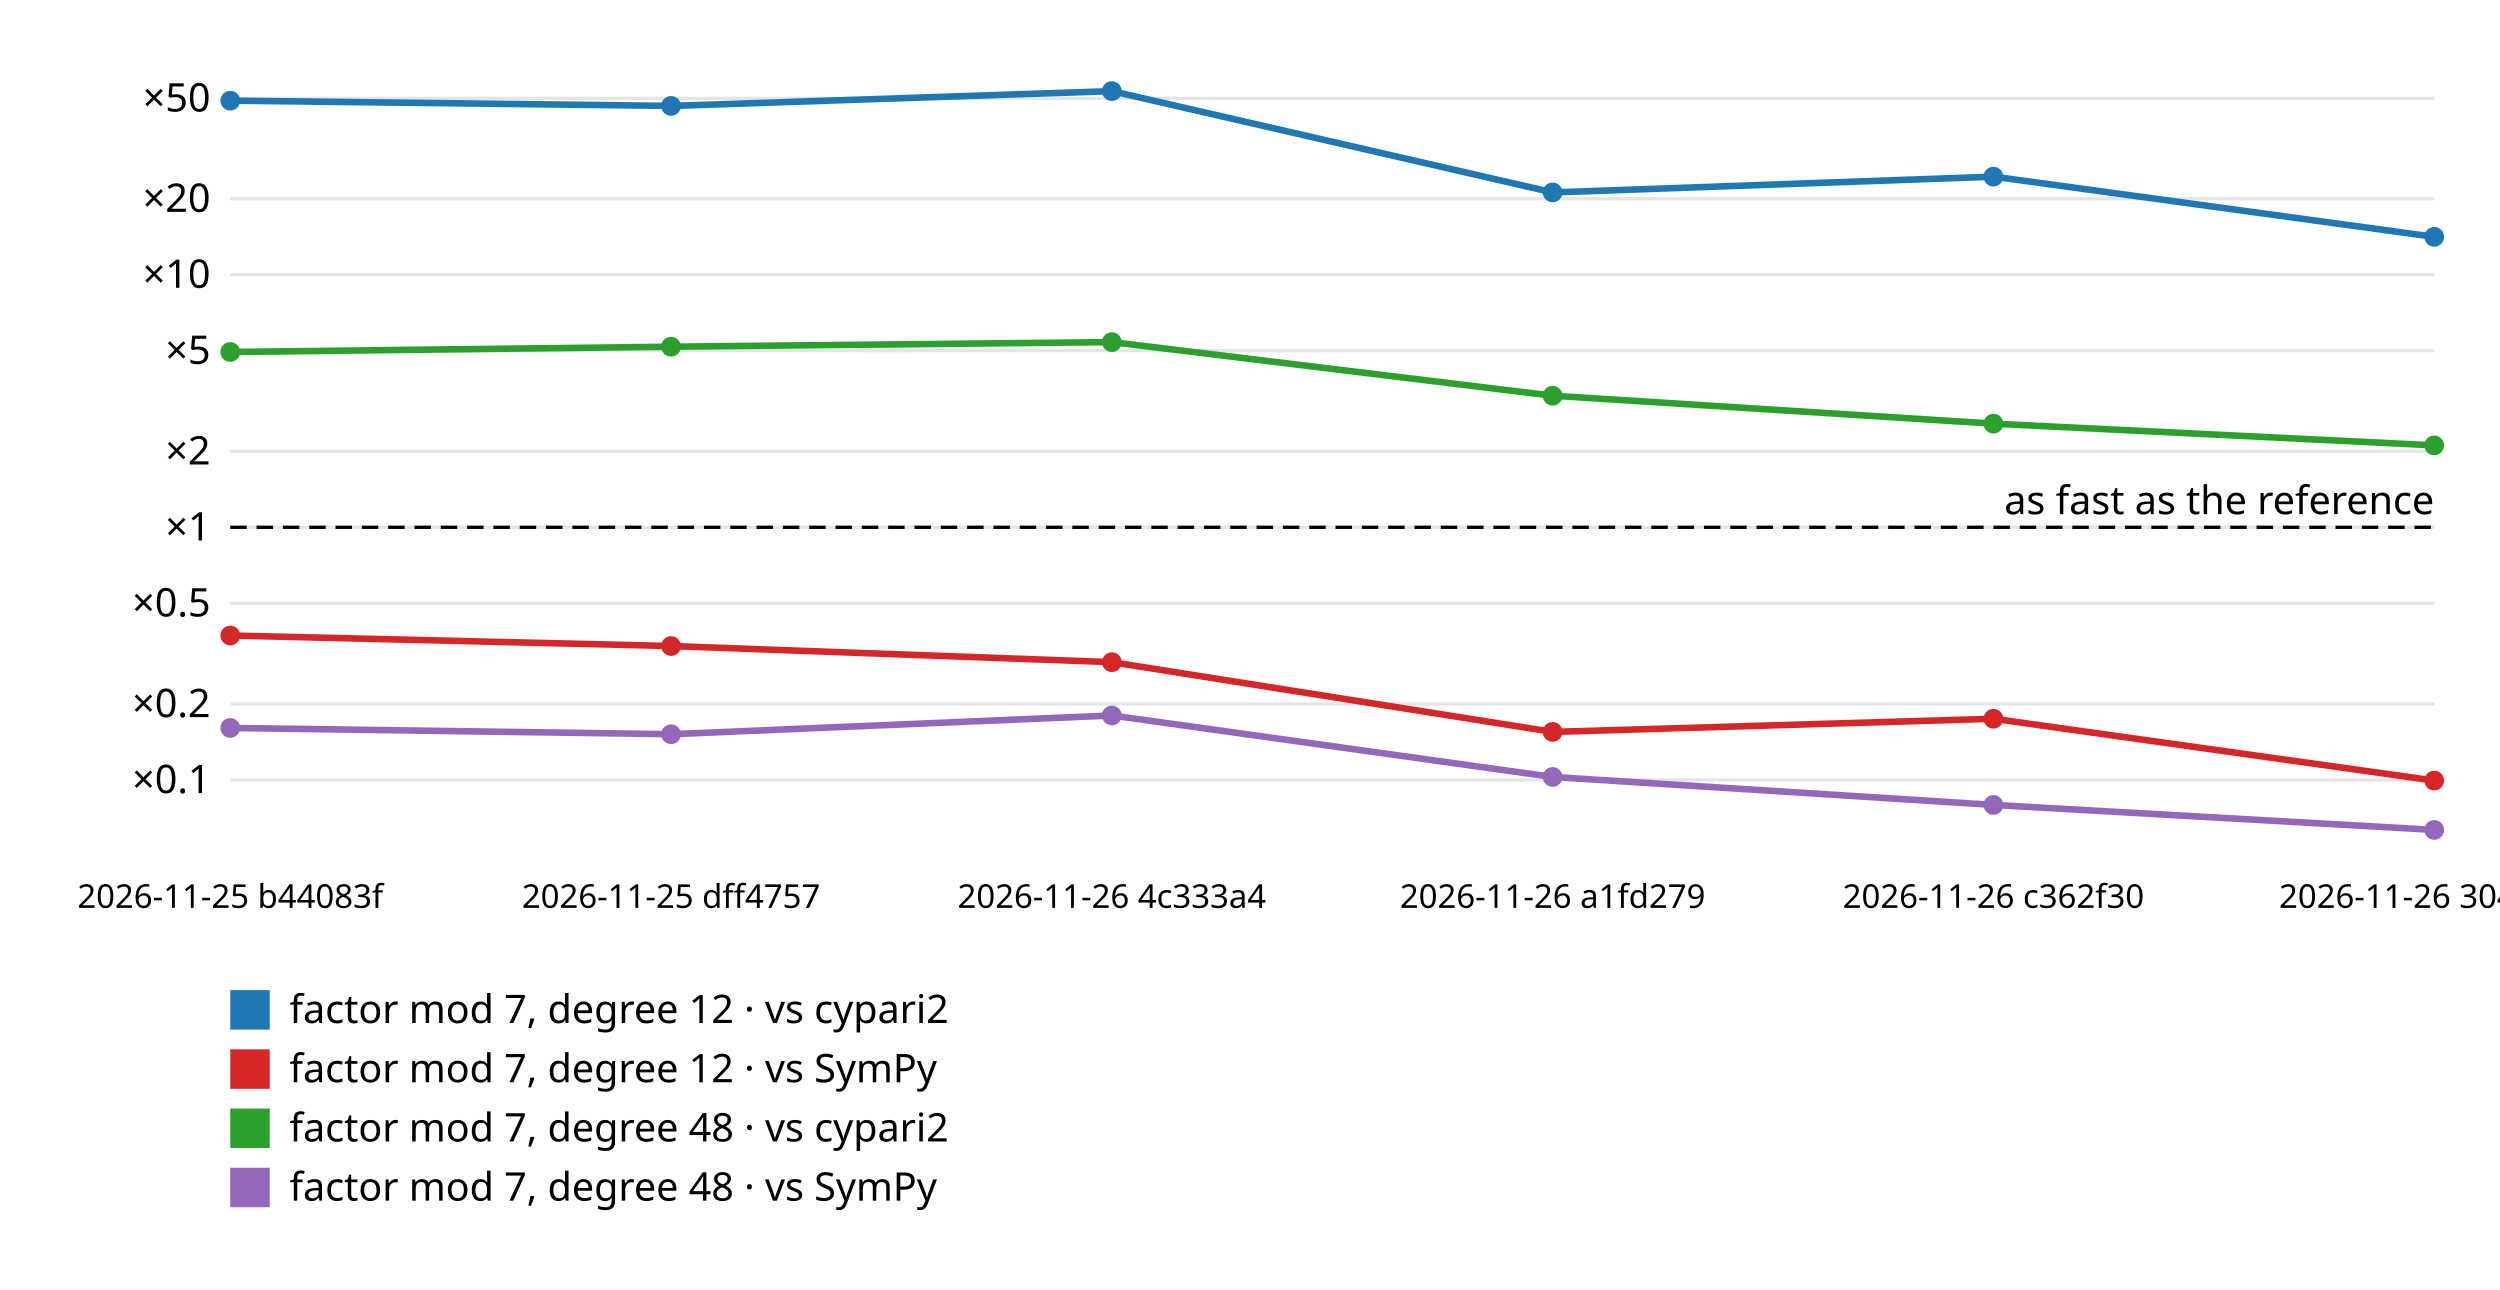
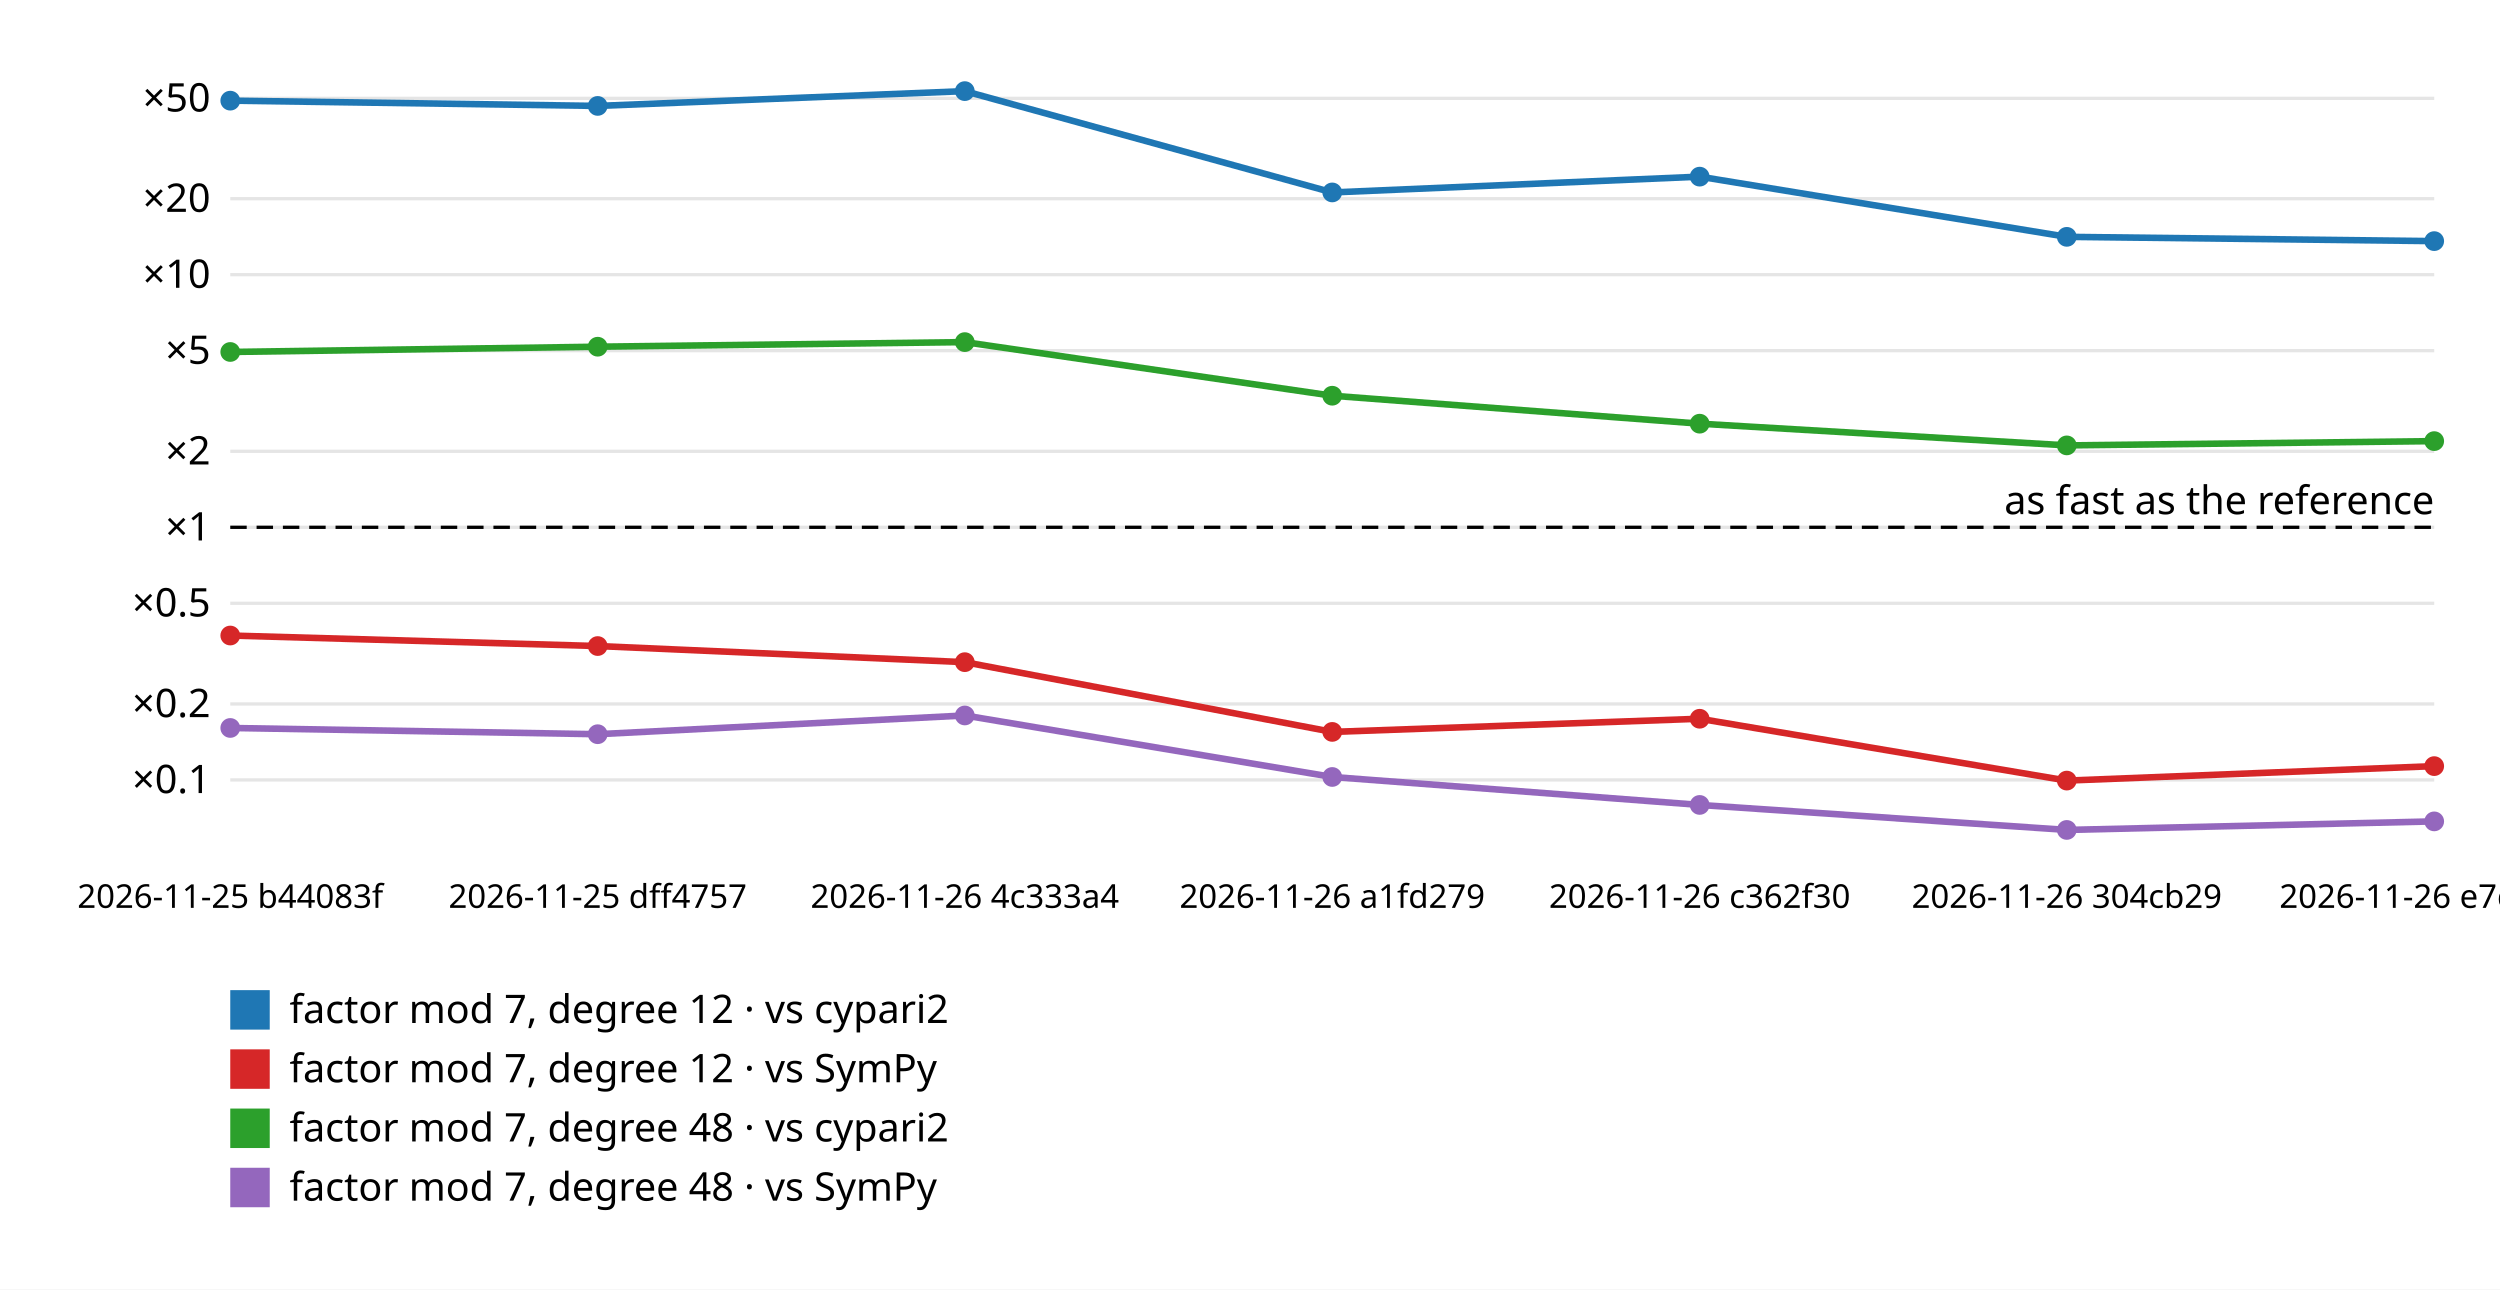
<svg xmlns="http://www.w3.org/2000/svg" width="760" height="392" font-family="sans-serif" font-size="12">
  <rect width="760" height="392" fill="white" />
  <line x1="70" x2="740" y1="237.1" y2="237.1" stroke="#e5e5e5" />
  <text x="64" y="241.1" text-anchor="end">×0.1</text>
  <line x1="70" x2="740" y1="214.0" y2="214.0" stroke="#e5e5e5" />
  <text x="64" y="218.0" text-anchor="end">×0.2</text>
  <line x1="70" x2="740" y1="183.4" y2="183.4" stroke="#e5e5e5" />
  <text x="64" y="187.4" text-anchor="end">×0.5</text>
  <line x1="70" x2="740" y1="160.3" y2="160.3" stroke="#e5e5e5" />
  <text x="64" y="164.3" text-anchor="end">×1</text>
  <line x1="70" x2="740" y1="137.2" y2="137.2" stroke="#e5e5e5" />
  <text x="64" y="141.2" text-anchor="end">×2</text>
  <line x1="70" x2="740" y1="106.6" y2="106.6" stroke="#e5e5e5" />
  <text x="64" y="110.6" text-anchor="end">×5</text>
  <line x1="70" x2="740" y1="83.5" y2="83.5" stroke="#e5e5e5" />
  <text x="64" y="87.5" text-anchor="end">×10</text>
  <line x1="70" x2="740" y1="60.4" y2="60.4" stroke="#e5e5e5" />
  <text x="64" y="64.4" text-anchor="end">×20</text>
  <line x1="70" x2="740" y1="29.9" y2="29.9" stroke="#e5e5e5" />
  <text x="64" y="33.9" text-anchor="end">×50</text>
  <line x1="70" x2="740" y1="160.3" y2="160.3" stroke="black" stroke-dasharray="5 3" />
  <text x="740" y="156.3" text-anchor="end">as fast as the reference</text>
  <text x="70.0" y="276" text-anchor="middle" font-size="10">2026-11-25 b44083f</text>
-   <text x="204.0" y="276" text-anchor="middle" font-size="10">2026-11-25 dff4757</text>
-   <text x="338.0" y="276" text-anchor="middle" font-size="10">2026-11-26 4c333a4</text>
-   <text x="472.0" y="276" text-anchor="middle" font-size="10">2026-11-26 a1fd279</text>
-   <text x="606.0" y="276" text-anchor="middle" font-size="10">2026-11-26 c362f30</text>
-   <text x="740.0" y="276" text-anchor="middle" font-size="10">2026-11-26 304cb29</text>
-   <polyline points="70.0,30.6 204.0,32.2 338.0,27.7 472.0,58.5 606.0,53.7 740.0,72.0" fill="none" stroke="#1f77b4" stroke-width="2" />
+   <text x="181.7" y="276" text-anchor="middle" font-size="10">2026-11-25 dff4757</text>
+   <text x="293.3" y="276" text-anchor="middle" font-size="10">2026-11-26 4c333a4</text>
+   <text x="405.0" y="276" text-anchor="middle" font-size="10">2026-11-26 a1fd279</text>
+   <text x="516.7" y="276" text-anchor="middle" font-size="10">2026-11-26 c362f30</text>
+   <text x="628.3" y="276" text-anchor="middle" font-size="10">2026-11-26 304cb29</text>
+   <text x="740.0" y="276" text-anchor="middle" font-size="10">2026-11-26 e7c4ba9</text>
+   <polyline points="70.0,30.6 181.7,32.2 293.3,27.7 405.0,58.5 516.7,53.7 628.3,72.0 740.0,73.3" fill="none" stroke="#1f77b4" stroke-width="2" />
  <circle cx="70.0" cy="30.6" r="3" fill="#1f77b4" />
-   <circle cx="204.0" cy="32.2" r="3" fill="#1f77b4" />
-   <circle cx="338.0" cy="27.7" r="3" fill="#1f77b4" />
-   <circle cx="472.0" cy="58.5" r="3" fill="#1f77b4" />
-   <circle cx="606.0" cy="53.7" r="3" fill="#1f77b4" />
-   <circle cx="740.0" cy="72.0" r="3" fill="#1f77b4" />
+   <circle cx="181.7" cy="32.2" r="3" fill="#1f77b4" />
+   <circle cx="293.3" cy="27.7" r="3" fill="#1f77b4" />
+   <circle cx="405.0" cy="58.5" r="3" fill="#1f77b4" />
+   <circle cx="516.7" cy="53.7" r="3" fill="#1f77b4" />
+   <circle cx="628.3" cy="72.0" r="3" fill="#1f77b4" />
+   <circle cx="740.0" cy="73.3" r="3" fill="#1f77b4" />
  <rect x="70" y="301" width="12" height="12" fill="#1f77b4" />
  <text x="88" y="311">factor mod 7, degree 12 · vs cypari2</text>
-   <polyline points="70.0,193.2 204.0,196.4 338.0,201.3 472.0,222.5 606.0,218.5 740.0,237.3" fill="none" stroke="#d62728" stroke-width="2" />
+   <polyline points="70.0,193.2 181.7,196.4 293.3,201.3 405.0,222.5 516.7,218.5 628.3,237.3 740.0,232.9" fill="none" stroke="#d62728" stroke-width="2" />
  <circle cx="70.0" cy="193.2" r="3" fill="#d62728" />
-   <circle cx="204.0" cy="196.4" r="3" fill="#d62728" />
-   <circle cx="338.0" cy="201.3" r="3" fill="#d62728" />
-   <circle cx="472.0" cy="222.5" r="3" fill="#d62728" />
-   <circle cx="606.0" cy="218.5" r="3" fill="#d62728" />
-   <circle cx="740.0" cy="237.3" r="3" fill="#d62728" />
+   <circle cx="181.7" cy="196.4" r="3" fill="#d62728" />
+   <circle cx="293.3" cy="201.3" r="3" fill="#d62728" />
+   <circle cx="405.0" cy="222.5" r="3" fill="#d62728" />
+   <circle cx="516.7" cy="218.5" r="3" fill="#d62728" />
+   <circle cx="628.3" cy="237.3" r="3" fill="#d62728" />
+   <circle cx="740.0" cy="232.9" r="3" fill="#d62728" />
  <rect x="70" y="319" width="12" height="12" fill="#d62728" />
  <text x="88" y="329">factor mod 7, degree 12 · vs SymPy</text>
-   <polyline points="70.0,107.0 204.0,105.4 338.0,104.0 472.0,120.3 606.0,128.8 740.0,135.4" fill="none" stroke="#2ca02c" stroke-width="2" />
+   <polyline points="70.0,107.0 181.7,105.4 293.3,104.0 405.0,120.3 516.7,128.8 628.3,135.4 740.0,134.1" fill="none" stroke="#2ca02c" stroke-width="2" />
  <circle cx="70.0" cy="107.0" r="3" fill="#2ca02c" />
-   <circle cx="204.0" cy="105.4" r="3" fill="#2ca02c" />
-   <circle cx="338.0" cy="104.0" r="3" fill="#2ca02c" />
-   <circle cx="472.0" cy="120.3" r="3" fill="#2ca02c" />
-   <circle cx="606.0" cy="128.8" r="3" fill="#2ca02c" />
-   <circle cx="740.0" cy="135.4" r="3" fill="#2ca02c" />
+   <circle cx="181.7" cy="105.4" r="3" fill="#2ca02c" />
+   <circle cx="293.3" cy="104.0" r="3" fill="#2ca02c" />
+   <circle cx="405.0" cy="120.3" r="3" fill="#2ca02c" />
+   <circle cx="516.7" cy="128.8" r="3" fill="#2ca02c" />
+   <circle cx="628.3" cy="135.4" r="3" fill="#2ca02c" />
+   <circle cx="740.0" cy="134.1" r="3" fill="#2ca02c" />
  <rect x="70" y="337" width="12" height="12" fill="#2ca02c" />
  <text x="88" y="347">factor mod 7, degree 48 · vs cypari2</text>
-   <polyline points="70.0,221.3 204.0,223.2 338.0,217.5 472.0,236.2 606.0,244.7 740.0,252.3" fill="none" stroke="#9467bd" stroke-width="2" />
+   <polyline points="70.0,221.3 181.7,223.2 293.3,217.5 405.0,236.2 516.7,244.7 628.3,252.3 740.0,249.7" fill="none" stroke="#9467bd" stroke-width="2" />
  <circle cx="70.0" cy="221.3" r="3" fill="#9467bd" />
-   <circle cx="204.0" cy="223.2" r="3" fill="#9467bd" />
-   <circle cx="338.0" cy="217.5" r="3" fill="#9467bd" />
-   <circle cx="472.0" cy="236.2" r="3" fill="#9467bd" />
-   <circle cx="606.0" cy="244.7" r="3" fill="#9467bd" />
-   <circle cx="740.0" cy="252.3" r="3" fill="#9467bd" />
+   <circle cx="181.7" cy="223.2" r="3" fill="#9467bd" />
+   <circle cx="293.3" cy="217.5" r="3" fill="#9467bd" />
+   <circle cx="405.0" cy="236.2" r="3" fill="#9467bd" />
+   <circle cx="516.7" cy="244.7" r="3" fill="#9467bd" />
+   <circle cx="628.3" cy="252.3" r="3" fill="#9467bd" />
+   <circle cx="740.0" cy="249.7" r="3" fill="#9467bd" />
  <rect x="70" y="355" width="12" height="12" fill="#9467bd" />
  <text x="88" y="365">factor mod 7, degree 48 · vs SymPy</text>
</svg>
